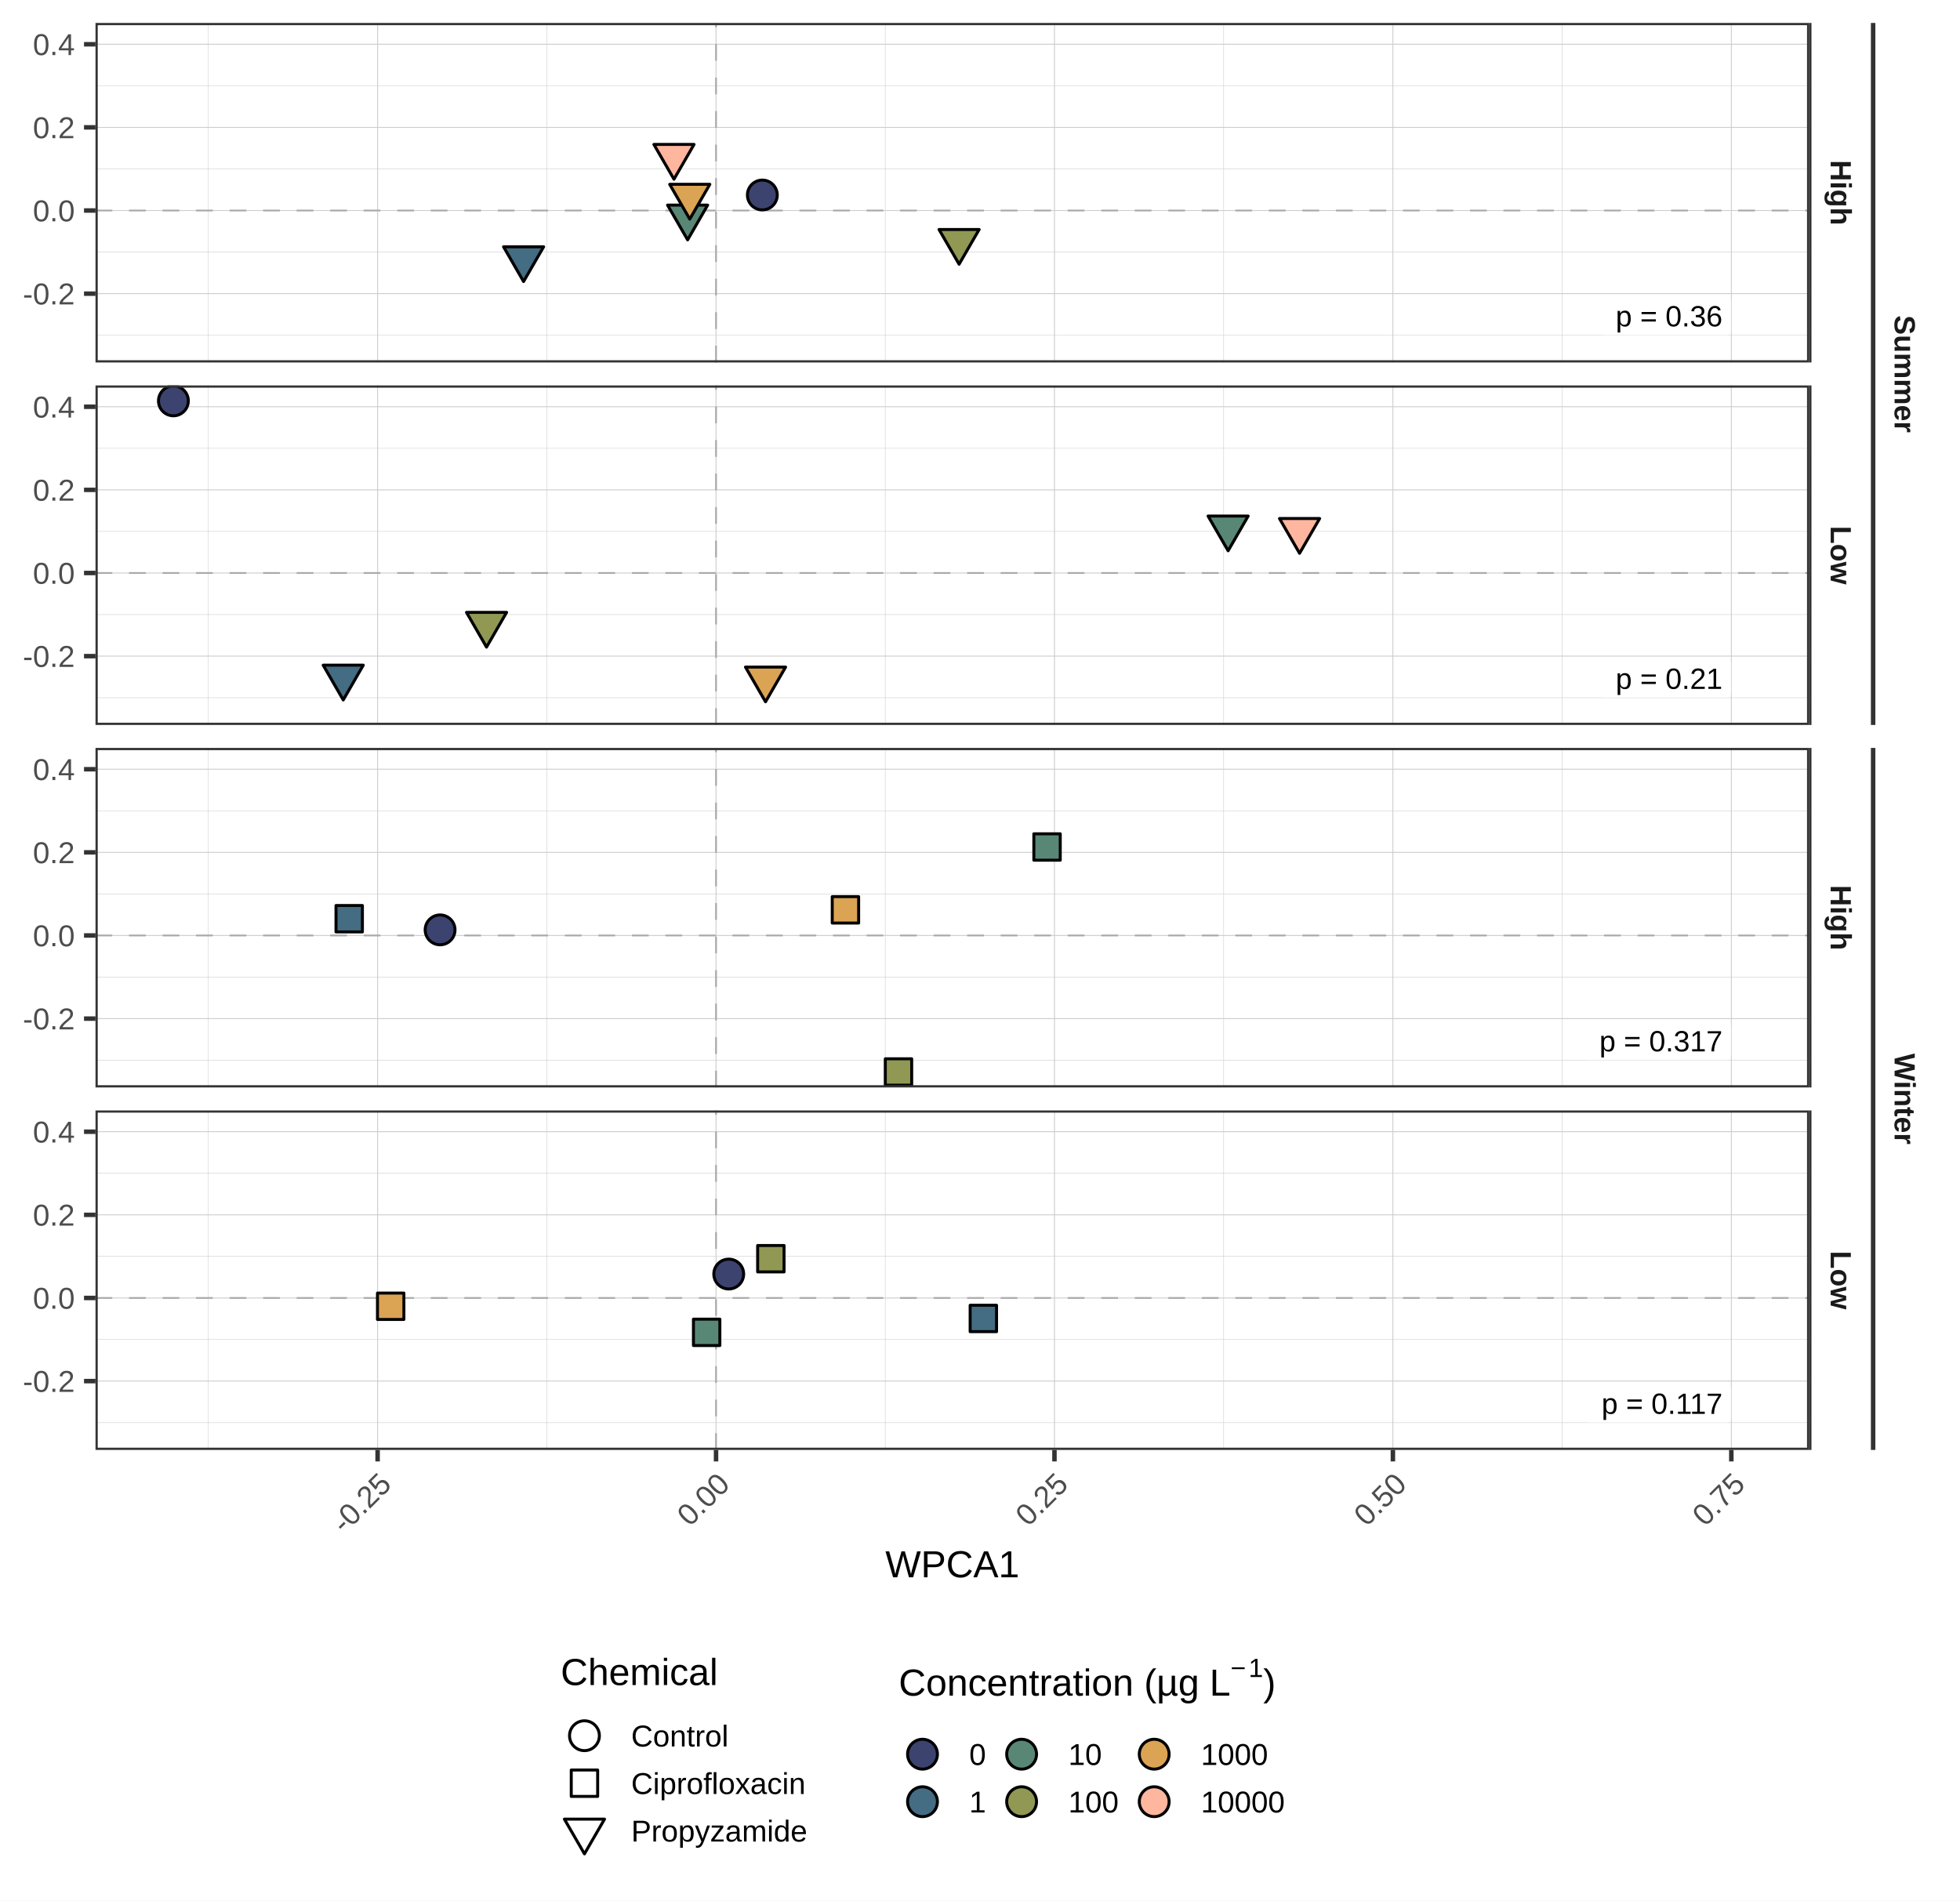
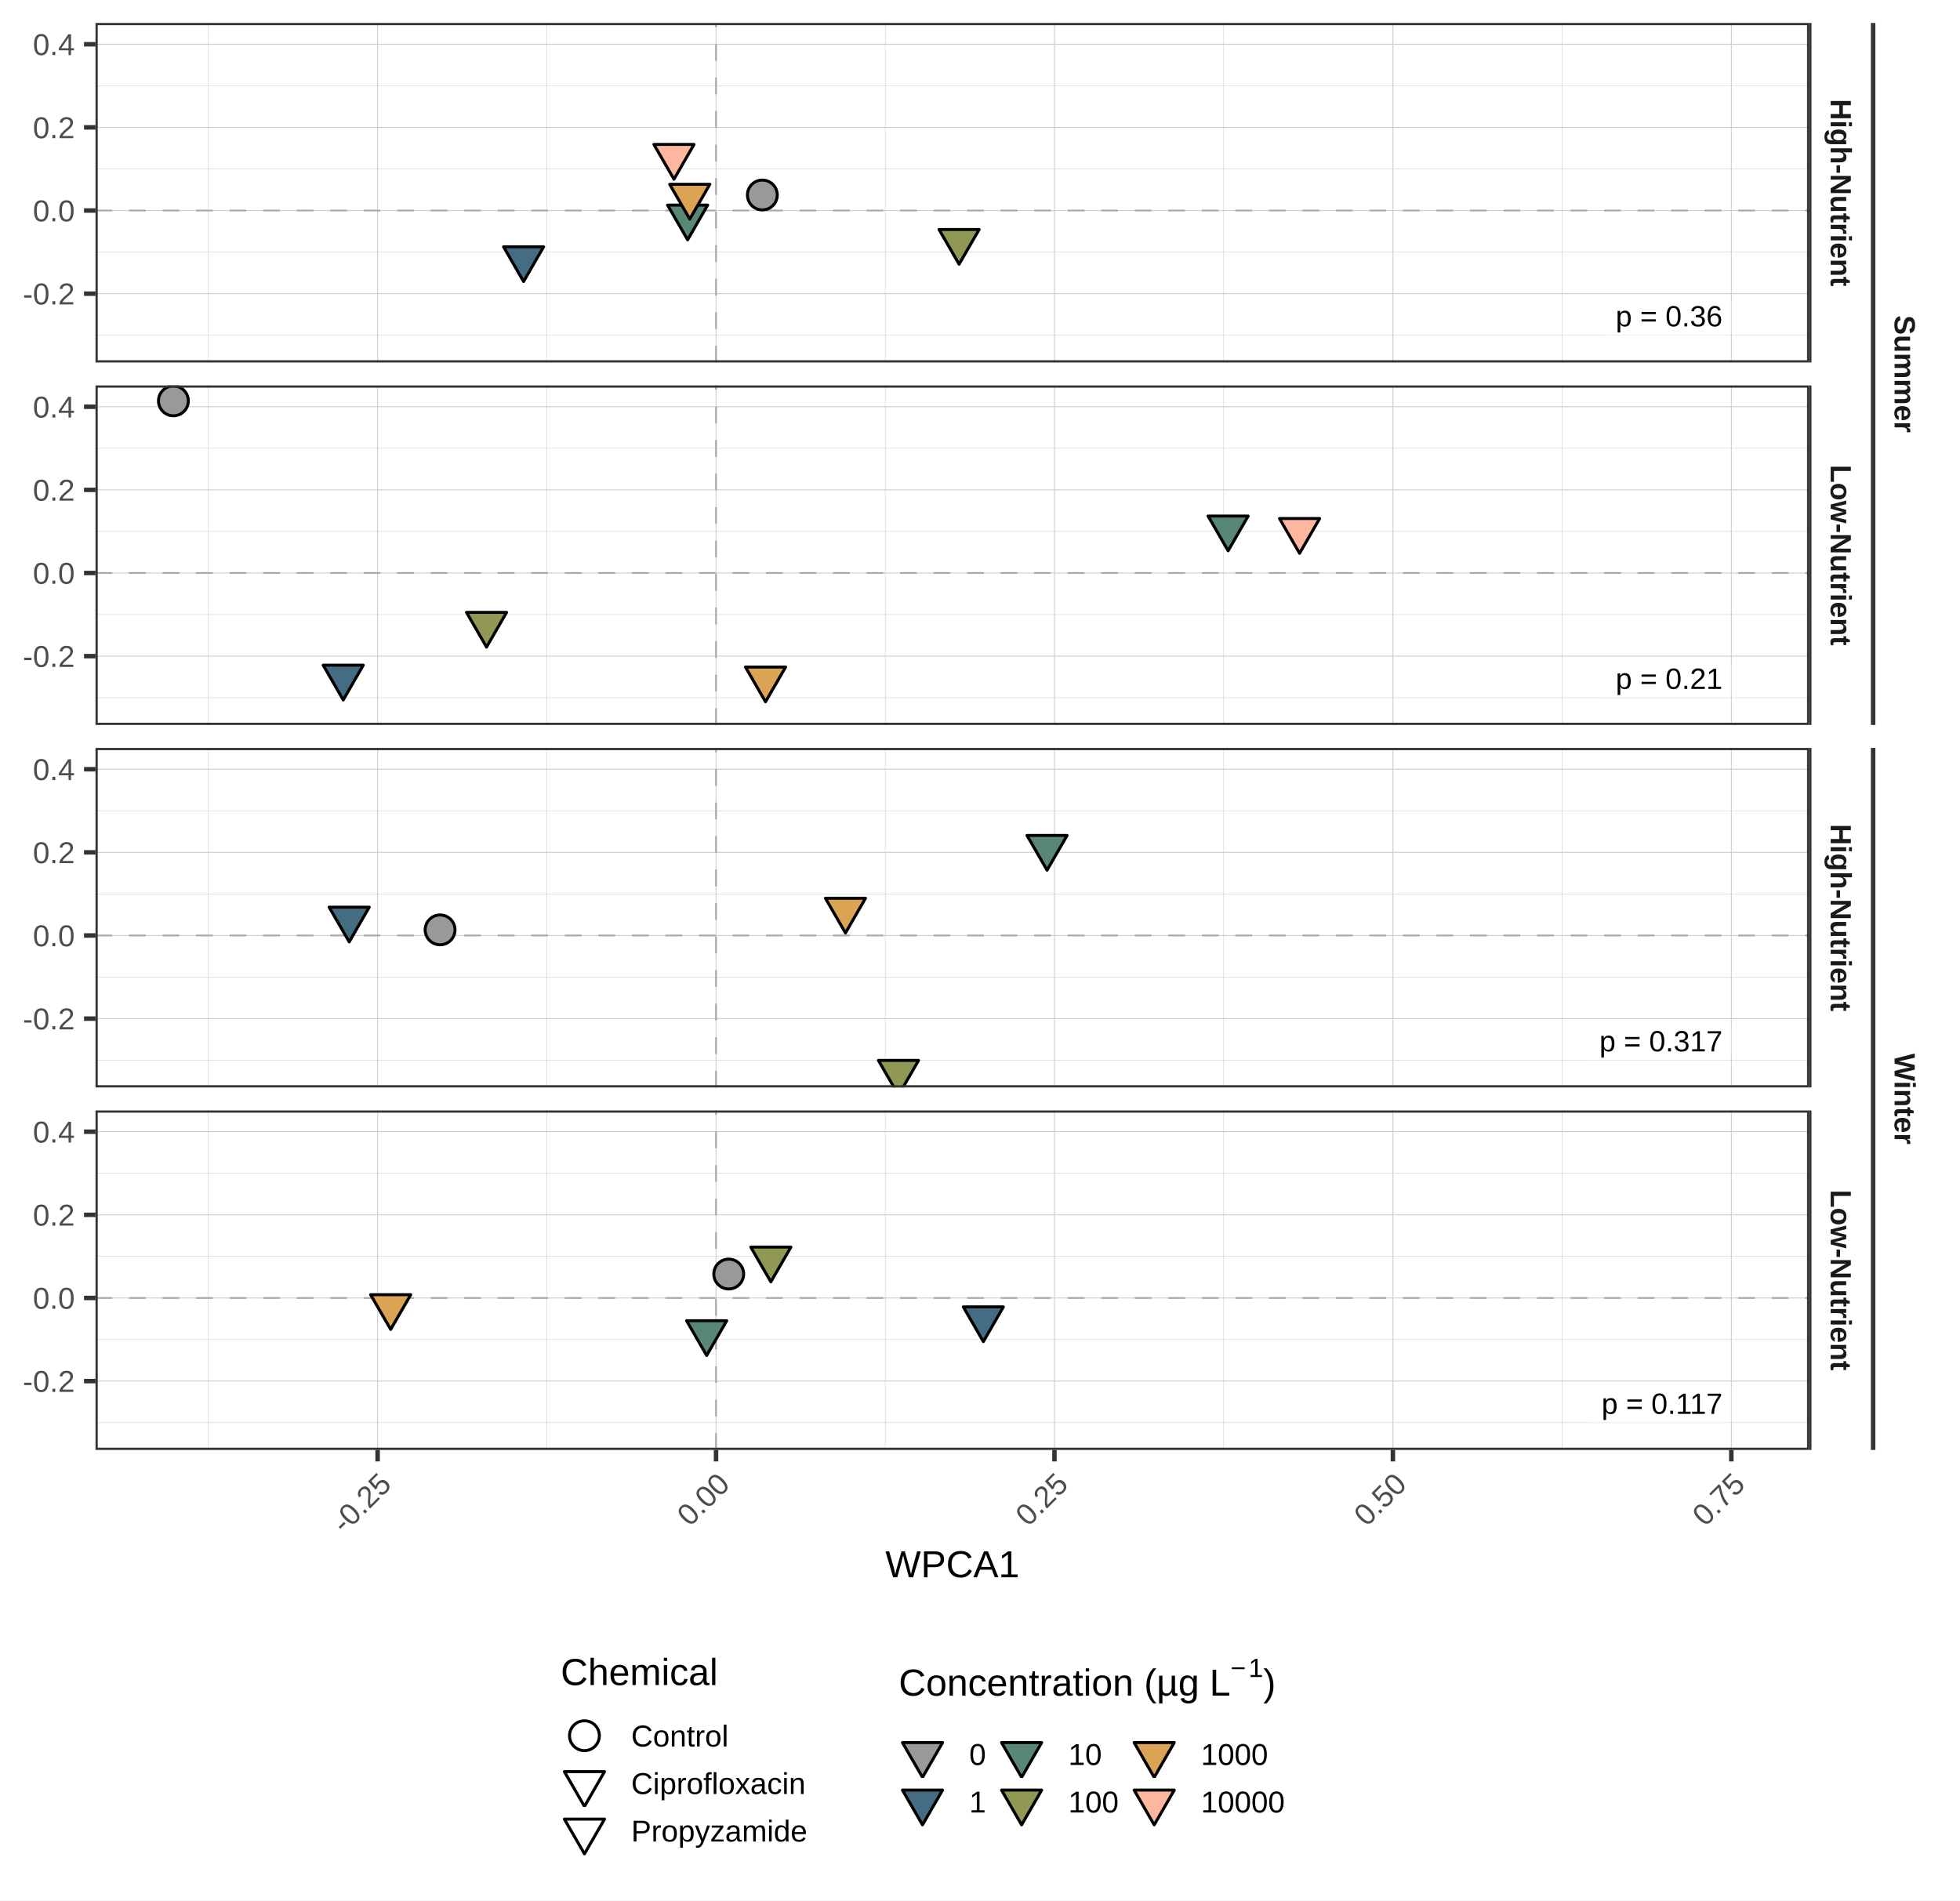
<svg xmlns="http://www.w3.org/2000/svg" class="svglite" width="467.72pt" height="453.54pt" viewBox="0 0 467.72 453.54">
  <defs>
    <style type="text/css">
    .svglite line, .svglite polyline, .svglite polygon, .svglite path, .svglite rect, .svglite circle {
      fill: none;
      stroke: #000000;
      stroke-linecap: round;
      stroke-linejoin: round;
      stroke-miterlimit: 10.00;
    }
    .svglite text {
      white-space: pre;
    }
  </style>
  </defs>
  <rect width="100%" height="100%" style="stroke: none; fill: #FFFFFF;" />
  <defs>
    <clipPath id="cpMC4wMHw0NjcuNzJ8MC4wMHw0NTMuNTQ=">
      <rect x="0.00" y="0.00" width="467.72" height="453.54" />
    </clipPath>
  </defs>
  <g clip-path="url(#cpMC4wMHw0NjcuNzJ8MC4wMHw0NTMuNTQ=)">
    <rect x="0" y="0" width="467.72" height="453.54" style="stroke-width: 1.07; stroke: #FFFFFF; fill: #FFFFFF;" />
  </g>
  <defs>
    <clipPath id="cpMjIuNzl8NDMxLjc0fDUuNDh8ODYuNTE=">
      <rect x="22.79" y="5.48" width="408.96" height="81.03" />
    </clipPath>
  </defs>
  <g clip-path="url(#cpMjIuNzl8NDMxLjc0fDUuNDh8ODYuNTE=)">
    <rect x="22.79" y="5.48" width="408.96" height="81.03" style="stroke-width: 1.07; stroke: none; fill: #FFFFFF;" />
    <polyline points="22.79,80.00 431.74,80.00 " style="stroke-width: 0.11; stroke: #CCCCCC; stroke-linecap: butt;" />
    <polyline points="22.79,60.16 431.74,60.16 " style="stroke-width: 0.11; stroke: #CCCCCC; stroke-linecap: butt;" />
    <polyline points="22.79,40.32 431.74,40.32 " style="stroke-width: 0.11; stroke: #CCCCCC; stroke-linecap: butt;" />
    <polyline points="22.79,20.48 431.74,20.48 " style="stroke-width: 0.11; stroke: #CCCCCC; stroke-linecap: butt;" />
    <polyline points="49.73,86.51 49.73,5.48 " style="stroke-width: 0.11; stroke: #CCCCCC; stroke-linecap: butt;" />
    <polyline points="130.49,86.51 130.49,5.48 " style="stroke-width: 0.11; stroke: #CCCCCC; stroke-linecap: butt;" />
    <polyline points="211.25,86.51 211.25,5.48 " style="stroke-width: 0.11; stroke: #CCCCCC; stroke-linecap: butt;" />
    <polyline points="292.01,86.51 292.01,5.48 " style="stroke-width: 0.11; stroke: #CCCCCC; stroke-linecap: butt;" />
    <polyline points="372.77,86.51 372.77,5.48 " style="stroke-width: 0.11; stroke: #CCCCCC; stroke-linecap: butt;" />
    <polyline points="22.79,70.08 431.74,70.08 " style="stroke-width: 0.21; stroke: #CCCCCC; stroke-linecap: butt;" />
    <polyline points="22.79,50.24 431.74,50.24 " style="stroke-width: 0.21; stroke: #CCCCCC; stroke-linecap: butt;" />
    <polyline points="22.79,30.40 431.74,30.40 " style="stroke-width: 0.21; stroke: #CCCCCC; stroke-linecap: butt;" />
    <polyline points="22.79,10.56 431.74,10.56 " style="stroke-width: 0.21; stroke: #CCCCCC; stroke-linecap: butt;" />
    <polyline points="90.11,86.51 90.11,5.48 " style="stroke-width: 0.21; stroke: #CCCCCC; stroke-linecap: butt;" />
    <polyline points="170.87,86.51 170.87,5.48 " style="stroke-width: 0.21; stroke: #CCCCCC; stroke-linecap: butt;" />
    <polyline points="251.63,86.51 251.63,5.48 " style="stroke-width: 0.21; stroke: #CCCCCC; stroke-linecap: butt;" />
    <polyline points="332.39,86.51 332.39,5.48 " style="stroke-width: 0.21; stroke: #CCCCCC; stroke-linecap: butt;" />
    <polyline points="413.15,86.51 413.15,5.48 " style="stroke-width: 0.21; stroke: #CCCCCC; stroke-linecap: butt;" />
    <line x1="170.87" y1="86.51" x2="170.87" y2="5.48" style="stroke-width: 0.43; stroke: #AAAAAA; stroke-dasharray: 4.00,4.00; stroke-linecap: butt;" />
    <line x1="22.79" y1="50.24" x2="431.74" y2="50.24" style="stroke-width: 0.43; stroke: #AAAAAA; stroke-dasharray: 4.00,4.00; stroke-linecap: butt;" />
-     <circle cx="181.92" cy="46.54" r="3.56" style="stroke-width: 0.71; fill: #3C436F;" />
+     <circle cx="181.92" cy="46.54" r="3.56" style="stroke-width: 0.71; fill: #999999;" />
    <polygon points="124.94,67.19 129.73,58.90 120.16,58.90 " style="stroke-width: 0.71; fill: #446C82;" />
    <polygon points="164.09,57.24 168.87,48.95 159.30,48.95 " style="stroke-width: 0.71; fill: #588875;" />
    <polygon points="228.87,63.06 233.66,54.77 224.08,54.77 " style="stroke-width: 0.71; fill: #919853;" />
    <polygon points="164.60,52.29 169.39,43.99 159.81,43.99 " style="stroke-width: 0.71; fill: #DBA354;" />
    <polygon points="160.83,42.77 165.62,34.47 156.04,34.47 " style="stroke-width: 0.71; fill: #FFB69F;" />
    <polygon points="382.77,80.00 411.89,80.00 411.84,80.00 412.05,79.99 412.24,79.95 412.43,79.88 412.61,79.78 412.77,79.65 412.90,79.50 413.01,79.32 413.09,79.14 413.14,78.94 413.15,78.74 413.15,78.74 413.15,72.05 413.15,72.05 413.14,71.85 413.09,71.65 413.01,71.46 412.90,71.29 412.77,71.14 412.61,71.01 412.43,70.91 412.24,70.84 412.05,70.80 411.89,70.79 382.77,70.79 382.92,70.80 382.72,70.79 382.52,70.81 382.32,70.87 382.14,70.96 381.97,71.07 381.82,71.21 381.70,71.37 381.61,71.55 381.54,71.75 381.51,71.95 381.51,72.05 381.51,78.74 381.51,78.64 381.51,78.84 381.54,79.04 381.61,79.23 381.70,79.41 381.82,79.57 381.97,79.72 382.14,79.83 382.32,79.92 382.52,79.97 382.72,80.00 " style="stroke-width: 0.00; stroke: none; fill: #FFFFFF; fill-opacity: 0.53;" />
    <text x="411.05" y="77.90" text-anchor="end" style="font-size: 7.00px; font-family: &quot;Arial&quot;;" textLength="27.45px" lengthAdjust="spacingAndGlyphs">p =  0.36</text>
    <rect x="22.79" y="5.48" width="408.96" height="81.03" style="stroke-width: 1.07; stroke: #333333;" />
  </g>
  <g clip-path="url(#cpMC4wMHw0NjcuNzJ8MC4wMHw0NTMuNTQ=)">
</g>
  <defs>
    <clipPath id="cpMjIuNzl8NDMxLjc0fDkxLjk5fDE3My4wMg==">
      <rect x="22.79" y="91.99" width="408.96" height="81.03" />
    </clipPath>
  </defs>
  <g clip-path="url(#cpMjIuNzl8NDMxLjc0fDkxLjk5fDE3My4wMg==)">
    <rect x="22.79" y="91.99" width="408.96" height="81.03" style="stroke-width: 1.07; stroke: none; fill: #FFFFFF;" />
    <polyline points="22.79,166.51 431.74,166.51 " style="stroke-width: 0.11; stroke: #CCCCCC; stroke-linecap: butt;" />
    <polyline points="22.79,146.67 431.74,146.67 " style="stroke-width: 0.11; stroke: #CCCCCC; stroke-linecap: butt;" />
    <polyline points="22.79,126.83 431.74,126.83 " style="stroke-width: 0.11; stroke: #CCCCCC; stroke-linecap: butt;" />
    <polyline points="22.79,106.99 431.74,106.99 " style="stroke-width: 0.11; stroke: #CCCCCC; stroke-linecap: butt;" />
    <polyline points="49.73,173.02 49.73,91.99 " style="stroke-width: 0.11; stroke: #CCCCCC; stroke-linecap: butt;" />
    <polyline points="130.49,173.02 130.49,91.99 " style="stroke-width: 0.11; stroke: #CCCCCC; stroke-linecap: butt;" />
    <polyline points="211.25,173.02 211.25,91.99 " style="stroke-width: 0.11; stroke: #CCCCCC; stroke-linecap: butt;" />
    <polyline points="292.01,173.02 292.01,91.99 " style="stroke-width: 0.11; stroke: #CCCCCC; stroke-linecap: butt;" />
    <polyline points="372.77,173.02 372.77,91.99 " style="stroke-width: 0.11; stroke: #CCCCCC; stroke-linecap: butt;" />
    <polyline points="22.79,156.59 431.74,156.59 " style="stroke-width: 0.21; stroke: #CCCCCC; stroke-linecap: butt;" />
    <polyline points="22.79,136.75 431.74,136.75 " style="stroke-width: 0.21; stroke: #CCCCCC; stroke-linecap: butt;" />
    <polyline points="22.79,116.91 431.74,116.91 " style="stroke-width: 0.21; stroke: #CCCCCC; stroke-linecap: butt;" />
    <polyline points="22.79,97.07 431.74,97.07 " style="stroke-width: 0.21; stroke: #CCCCCC; stroke-linecap: butt;" />
    <polyline points="90.11,173.02 90.11,91.99 " style="stroke-width: 0.21; stroke: #CCCCCC; stroke-linecap: butt;" />
    <polyline points="170.87,173.02 170.87,91.99 " style="stroke-width: 0.21; stroke: #CCCCCC; stroke-linecap: butt;" />
    <polyline points="251.63,173.02 251.63,91.99 " style="stroke-width: 0.21; stroke: #CCCCCC; stroke-linecap: butt;" />
    <polyline points="332.39,173.02 332.39,91.99 " style="stroke-width: 0.21; stroke: #CCCCCC; stroke-linecap: butt;" />
    <polyline points="413.15,173.02 413.15,91.99 " style="stroke-width: 0.21; stroke: #CCCCCC; stroke-linecap: butt;" />
    <line x1="170.87" y1="173.02" x2="170.87" y2="91.99" style="stroke-width: 0.43; stroke: #AAAAAA; stroke-dasharray: 4.00,4.00; stroke-linecap: butt;" />
    <line x1="22.79" y1="136.75" x2="431.74" y2="136.75" style="stroke-width: 0.43; stroke: #AAAAAA; stroke-dasharray: 4.00,4.00; stroke-linecap: butt;" />
-     <circle cx="41.38" cy="95.67" r="3.56" style="stroke-width: 0.71; fill: #3C436F;" />
+     <circle cx="41.38" cy="95.67" r="3.56" style="stroke-width: 0.71; fill: #999999;" />
    <polygon points="81.91,167.05 86.69,158.75 77.12,158.75 " style="stroke-width: 0.71; fill: #446C82;" />
    <polygon points="293.07,131.45 297.85,123.16 288.28,123.16 " style="stroke-width: 0.71; fill: #588875;" />
    <polygon points="116.10,154.44 120.89,146.15 111.32,146.15 " style="stroke-width: 0.71; fill: #919853;" />
    <polygon points="182.68,167.49 187.47,159.20 177.89,159.20 " style="stroke-width: 0.71; fill: #DBA354;" />
    <polygon points="310.12,132.05 314.91,123.75 305.33,123.75 " style="stroke-width: 0.71; fill: #FFB69F;" />
    <polygon points="382.77,166.51 411.89,166.51 411.84,166.51 412.05,166.50 412.24,166.46 412.43,166.39 412.61,166.29 412.77,166.16 412.90,166.01 413.01,165.83 413.09,165.65 413.14,165.45 413.15,165.25 413.15,165.25 413.15,158.56 413.15,158.56 413.14,158.36 413.09,158.16 413.01,157.97 412.90,157.80 412.77,157.65 412.61,157.52 412.43,157.42 412.24,157.35 412.05,157.31 411.89,157.30 382.77,157.30 382.92,157.31 382.72,157.30 382.52,157.32 382.32,157.38 382.14,157.47 381.97,157.58 381.82,157.72 381.70,157.88 381.61,158.06 381.54,158.26 381.51,158.46 381.51,158.56 381.51,165.25 381.51,165.15 381.51,165.35 381.54,165.55 381.61,165.74 381.70,165.92 381.82,166.08 381.97,166.22 382.14,166.34 382.32,166.43 382.52,166.48 382.72,166.51 " style="stroke-width: 0.00; stroke: none; fill: #FFFFFF; fill-opacity: 0.53;" />
    <text x="411.05" y="164.41" text-anchor="end" style="font-size: 7.00px; font-family: &quot;Arial&quot;;" textLength="27.45px" lengthAdjust="spacingAndGlyphs">p =  0.21</text>
    <rect x="22.79" y="91.99" width="408.96" height="81.03" style="stroke-width: 1.07; stroke: #333333;" />
  </g>
  <g clip-path="url(#cpMC4wMHw0NjcuNzJ8MC4wMHw0NTMuNTQ=)">
</g>
  <defs>
    <clipPath id="cpMjIuNzl8NDMxLjc0fDE3OC41MHwyNTkuNTM=">
      <rect x="22.79" y="178.50" width="408.96" height="81.03" />
    </clipPath>
  </defs>
  <g clip-path="url(#cpMjIuNzl8NDMxLjc0fDE3OC41MHwyNTkuNTM=)">
    <rect x="22.79" y="178.50" width="408.96" height="81.03" style="stroke-width: 1.07; stroke: none; fill: #FFFFFF;" />
    <polyline points="22.79,253.02 431.74,253.02 " style="stroke-width: 0.11; stroke: #CCCCCC; stroke-linecap: butt;" />
    <polyline points="22.79,233.18 431.74,233.18 " style="stroke-width: 0.11; stroke: #CCCCCC; stroke-linecap: butt;" />
    <polyline points="22.79,213.34 431.74,213.34 " style="stroke-width: 0.11; stroke: #CCCCCC; stroke-linecap: butt;" />
    <polyline points="22.79,193.50 431.74,193.50 " style="stroke-width: 0.11; stroke: #CCCCCC; stroke-linecap: butt;" />
    <polyline points="49.73,259.53 49.73,178.50 " style="stroke-width: 0.11; stroke: #CCCCCC; stroke-linecap: butt;" />
    <polyline points="130.49,259.53 130.49,178.50 " style="stroke-width: 0.11; stroke: #CCCCCC; stroke-linecap: butt;" />
    <polyline points="211.25,259.53 211.25,178.50 " style="stroke-width: 0.11; stroke: #CCCCCC; stroke-linecap: butt;" />
    <polyline points="292.01,259.53 292.01,178.50 " style="stroke-width: 0.11; stroke: #CCCCCC; stroke-linecap: butt;" />
    <polyline points="372.77,259.53 372.77,178.50 " style="stroke-width: 0.11; stroke: #CCCCCC; stroke-linecap: butt;" />
    <polyline points="22.79,243.10 431.74,243.10 " style="stroke-width: 0.21; stroke: #CCCCCC; stroke-linecap: butt;" />
    <polyline points="22.79,223.26 431.74,223.26 " style="stroke-width: 0.21; stroke: #CCCCCC; stroke-linecap: butt;" />
    <polyline points="22.79,203.42 431.74,203.42 " style="stroke-width: 0.21; stroke: #CCCCCC; stroke-linecap: butt;" />
    <polyline points="22.79,183.58 431.74,183.58 " style="stroke-width: 0.21; stroke: #CCCCCC; stroke-linecap: butt;" />
    <polyline points="90.11,259.53 90.11,178.50 " style="stroke-width: 0.21; stroke: #CCCCCC; stroke-linecap: butt;" />
    <polyline points="170.87,259.53 170.87,178.50 " style="stroke-width: 0.21; stroke: #CCCCCC; stroke-linecap: butt;" />
    <polyline points="251.63,259.53 251.63,178.50 " style="stroke-width: 0.21; stroke: #CCCCCC; stroke-linecap: butt;" />
    <polyline points="332.39,259.53 332.39,178.50 " style="stroke-width: 0.21; stroke: #CCCCCC; stroke-linecap: butt;" />
    <polyline points="413.15,259.53 413.15,178.50 " style="stroke-width: 0.21; stroke: #CCCCCC; stroke-linecap: butt;" />
    <line x1="170.87" y1="259.53" x2="170.87" y2="178.50" style="stroke-width: 0.43; stroke: #AAAAAA; stroke-dasharray: 4.00,4.00; stroke-linecap: butt;" />
    <line x1="22.79" y1="223.26" x2="431.74" y2="223.26" style="stroke-width: 0.43; stroke: #AAAAAA; stroke-dasharray: 4.00,4.00; stroke-linecap: butt;" />
-     <circle cx="105.02" cy="221.92" r="3.56" style="stroke-width: 0.71; fill: #3C436F;" />
-     <rect x="80.18" y="216.11" width="6.30" height="6.30" style="stroke-width: 0.71; fill: #446C82;" />
-     <rect x="246.71" y="198.99" width="6.30" height="6.30" style="stroke-width: 0.71; fill: #588875;" />
-     <rect x="211.26" y="252.69" width="6.30" height="6.30" style="stroke-width: 0.71; fill: #919853;" />
-     <rect x="198.60" y="213.99" width="6.30" height="6.30" style="stroke-width: 0.71; fill: #DBA354;" />
+     <circle cx="105.02" cy="221.92" r="3.56" style="stroke-width: 0.71; fill: #999999;" />
+     <polygon points="83.33,224.79 88.12,216.50 78.54,216.50 " style="stroke-width: 0.71; fill: #446C82;" />
+     <polygon points="249.86,207.67 254.65,199.38 245.07,199.38 " style="stroke-width: 0.71; fill: #588875;" />
+     <polygon points="214.41,261.37 219.20,253.08 209.62,253.08 " style="stroke-width: 0.71; fill: #919853;" />
+     <polygon points="201.76,222.66 206.54,214.37 196.97,214.37 " style="stroke-width: 0.71; fill: #DBA354;" />
    <polygon points="378.87,253.02 411.89,253.02 411.84,253.02 412.05,253.01 412.24,252.97 412.43,252.90 412.61,252.79 412.77,252.67 412.90,252.51 413.01,252.34 413.09,252.16 413.14,251.96 413.15,251.76 413.15,251.76 413.15,245.07 413.15,245.07 413.14,244.86 413.09,244.67 413.01,244.48 412.90,244.31 412.77,244.16 412.61,244.03 412.43,243.93 412.24,243.86 412.05,243.82 411.89,243.81 378.87,243.81 379.02,243.82 378.82,243.81 378.62,243.83 378.43,243.89 378.24,243.98 378.08,244.09 377.93,244.23 377.81,244.39 377.71,244.57 377.65,244.77 377.62,244.97 377.61,245.07 377.61,251.76 377.62,251.66 377.62,251.86 377.65,252.06 377.71,252.25 377.81,252.43 377.93,252.59 378.08,252.73 378.24,252.85 378.43,252.94 378.62,252.99 378.82,253.02 " style="stroke-width: 0.00; stroke: none; fill: #FFFFFF; fill-opacity: 0.53;" />
    <text x="411.05" y="250.92" text-anchor="end" style="font-size: 7.00px; font-family: &quot;Arial&quot;;" textLength="31.34px" lengthAdjust="spacingAndGlyphs">p =  0.317</text>
    <rect x="22.79" y="178.50" width="408.96" height="81.03" style="stroke-width: 1.07; stroke: #333333;" />
  </g>
  <g clip-path="url(#cpMC4wMHw0NjcuNzJ8MC4wMHw0NTMuNTQ=)">
</g>
  <defs>
    <clipPath id="cpMjIuNzl8NDMxLjc0fDI2NS4wMXwzNDYuMDQ=">
      <rect x="22.79" y="265.01" width="408.96" height="81.03" />
    </clipPath>
  </defs>
  <g clip-path="url(#cpMjIuNzl8NDMxLjc0fDI2NS4wMXwzNDYuMDQ=)">
    <rect x="22.79" y="265.01" width="408.96" height="81.03" style="stroke-width: 1.07; stroke: none; fill: #FFFFFF;" />
    <polyline points="22.79,339.53 431.74,339.53 " style="stroke-width: 0.11; stroke: #CCCCCC; stroke-linecap: butt;" />
    <polyline points="22.79,319.69 431.74,319.69 " style="stroke-width: 0.11; stroke: #CCCCCC; stroke-linecap: butt;" />
    <polyline points="22.79,299.85 431.74,299.85 " style="stroke-width: 0.11; stroke: #CCCCCC; stroke-linecap: butt;" />
    <polyline points="22.79,280.01 431.74,280.01 " style="stroke-width: 0.11; stroke: #CCCCCC; stroke-linecap: butt;" />
    <polyline points="49.73,346.04 49.73,265.01 " style="stroke-width: 0.11; stroke: #CCCCCC; stroke-linecap: butt;" />
    <polyline points="130.49,346.04 130.49,265.01 " style="stroke-width: 0.11; stroke: #CCCCCC; stroke-linecap: butt;" />
    <polyline points="211.25,346.04 211.25,265.01 " style="stroke-width: 0.11; stroke: #CCCCCC; stroke-linecap: butt;" />
    <polyline points="292.01,346.04 292.01,265.01 " style="stroke-width: 0.11; stroke: #CCCCCC; stroke-linecap: butt;" />
    <polyline points="372.77,346.04 372.77,265.01 " style="stroke-width: 0.11; stroke: #CCCCCC; stroke-linecap: butt;" />
    <polyline points="22.79,329.61 431.74,329.61 " style="stroke-width: 0.21; stroke: #CCCCCC; stroke-linecap: butt;" />
    <polyline points="22.79,309.77 431.74,309.77 " style="stroke-width: 0.21; stroke: #CCCCCC; stroke-linecap: butt;" />
    <polyline points="22.79,289.93 431.74,289.93 " style="stroke-width: 0.21; stroke: #CCCCCC; stroke-linecap: butt;" />
    <polyline points="22.79,270.09 431.74,270.09 " style="stroke-width: 0.21; stroke: #CCCCCC; stroke-linecap: butt;" />
    <polyline points="90.11,346.04 90.11,265.01 " style="stroke-width: 0.21; stroke: #CCCCCC; stroke-linecap: butt;" />
    <polyline points="170.87,346.04 170.87,265.01 " style="stroke-width: 0.21; stroke: #CCCCCC; stroke-linecap: butt;" />
    <polyline points="251.63,346.04 251.63,265.01 " style="stroke-width: 0.21; stroke: #CCCCCC; stroke-linecap: butt;" />
    <polyline points="332.39,346.04 332.39,265.01 " style="stroke-width: 0.21; stroke: #CCCCCC; stroke-linecap: butt;" />
    <polyline points="413.15,346.04 413.15,265.01 " style="stroke-width: 0.21; stroke: #CCCCCC; stroke-linecap: butt;" />
    <line x1="170.87" y1="346.04" x2="170.87" y2="265.01" style="stroke-width: 0.43; stroke: #AAAAAA; stroke-dasharray: 4.00,4.00; stroke-linecap: butt;" />
    <line x1="22.79" y1="309.77" x2="431.74" y2="309.77" style="stroke-width: 0.43; stroke: #AAAAAA; stroke-dasharray: 4.00,4.00; stroke-linecap: butt;" />
-     <circle cx="173.90" cy="304.06" r="3.56" style="stroke-width: 0.71; fill: #3C436F;" />
-     <rect x="231.51" y="311.51" width="6.30" height="6.30" style="stroke-width: 0.71; fill: #446C82;" />
-     <rect x="165.48" y="314.82" width="6.30" height="6.30" style="stroke-width: 0.71; fill: #588875;" />
-     <rect x="180.80" y="297.25" width="6.30" height="6.30" style="stroke-width: 0.71; fill: #919853;" />
-     <rect x="90.08" y="308.60" width="6.30" height="6.30" style="stroke-width: 0.71; fill: #DBA354;" />
+     <circle cx="173.90" cy="304.06" r="3.56" style="stroke-width: 0.71; fill: #999999;" />
+     <polygon points="234.66,320.19 239.44,311.90 229.87,311.90 " style="stroke-width: 0.71; fill: #446C82;" />
+     <polygon points="168.63,323.50 173.42,315.20 163.84,315.20 " style="stroke-width: 0.71; fill: #588875;" />
+     <polygon points="183.95,305.93 188.74,297.63 179.16,297.63 " style="stroke-width: 0.71; fill: #919853;" />
+     <polygon points="93.23,317.28 98.02,308.99 88.44,308.99 " style="stroke-width: 0.71; fill: #DBA354;" />
    <polygon points="379.39,339.53 411.89,339.53 411.84,339.53 412.05,339.52 412.24,339.48 412.43,339.41 412.61,339.30 412.77,339.18 412.90,339.02 413.01,338.85 413.09,338.67 413.14,338.47 413.15,338.27 413.15,338.27 413.15,331.58 413.15,331.58 413.14,331.37 413.09,331.18 413.01,330.99 412.90,330.82 412.77,330.67 412.61,330.54 412.43,330.44 412.24,330.37 412.05,330.33 411.89,330.32 379.39,330.32 379.54,330.33 379.34,330.32 379.14,330.34 378.94,330.40 378.76,330.48 378.59,330.60 378.45,330.74 378.33,330.90 378.23,331.08 378.17,331.27 378.13,331.47 378.13,331.58 378.13,338.27 378.13,338.17 378.13,338.37 378.17,338.57 378.23,338.76 378.33,338.94 378.45,339.10 378.59,339.24 378.76,339.36 378.94,339.45 379.14,339.50 379.34,339.53 " style="stroke-width: 0.00; stroke: none; fill: #FFFFFF; fill-opacity: 0.53;" />
    <text x="411.05" y="337.43" text-anchor="end" style="font-size: 7.00px; font-family: &quot;Arial&quot;;" textLength="30.82px" lengthAdjust="spacingAndGlyphs">p =  0.117</text>
    <rect x="22.79" y="265.01" width="408.96" height="81.03" style="stroke-width: 1.07; stroke: #333333;" />
  </g>
  <g clip-path="url(#cpMC4wMHw0NjcuNzJ8MC4wMHw0NTMuNTQ=)">
</g>
  <defs>
    <clipPath id="cpNDMxLjc0fDQ2Mi4yNHw1LjQ4fDE3My4wMg==">
      <rect x="431.74" y="5.48" width="30.49" height="167.54" />
    </clipPath>
  </defs>
  <g clip-path="url(#cpNDMxLjc0fDQ2Mi4yNHw1LjQ4fDE3My4wMg==)">
    <rect x="446.99" y="5.48" width="15.25" height="167.54" style="stroke-width: 1.07; stroke: none;" />
    <line x1="446.99" y1="173.02" x2="446.99" y2="5.48" style="stroke-width: 1.07; stroke: #333333;" />
    <text transform="translate(452.11,89.25) rotate(90)" text-anchor="middle" style="font-size: 7.00px; font-weight: bold;fill: #1A1A1A; font-family: &quot;Arial&quot;;" textLength="28.00px" lengthAdjust="spacingAndGlyphs">Summer</text>
  </g>
  <g clip-path="url(#cpMC4wMHw0NjcuNzJ8MC4wMHw0NTMuNTQ=)">
</g>
  <defs>
    <clipPath id="cpNDMxLjc0fDQ2Mi4yNHwxNzguNTB8MzQ2LjA0">
      <rect x="431.74" y="178.50" width="30.49" height="167.54" />
    </clipPath>
  </defs>
  <g clip-path="url(#cpNDMxLjc0fDQ2Mi4yNHwxNzguNTB8MzQ2LjA0)">
    <rect x="446.99" y="178.50" width="15.25" height="167.54" style="stroke-width: 1.07; stroke: none;" />
    <line x1="446.99" y1="346.04" x2="446.99" y2="178.50" style="stroke-width: 1.07; stroke: #333333;" />
    <text transform="translate(452.11,262.27) rotate(90)" text-anchor="middle" style="font-size: 7.00px; font-weight: bold;fill: #1A1A1A; font-family: &quot;Arial&quot;;" textLength="21.71px" lengthAdjust="spacingAndGlyphs">Winter</text>
  </g>
  <g clip-path="url(#cpMC4wMHw0NjcuNzJ8MC4wMHw0NTMuNTQ=)">
</g>
  <defs>
    <clipPath id="cpNDMxLjc0fDQ2Mi4yNHw1LjQ4fDg2LjUx">
      <rect x="431.74" y="5.48" width="30.49" height="81.03" />
    </clipPath>
  </defs>
  <g clip-path="url(#cpNDMxLjc0fDQ2Mi4yNHw1LjQ4fDg2LjUx)">
    <rect x="431.74" y="5.48" width="15.25" height="81.03" style="stroke-width: 1.07; stroke: none;" />
    <line x1="431.74" y1="86.51" x2="431.74" y2="5.48" style="stroke-width: 1.07; stroke: #333333;" />
-     <text transform="translate(436.86,45.99) rotate(90)" text-anchor="middle" style="font-size: 7.00px; font-weight: bold;fill: #1A1A1A; font-family: &quot;Arial&quot;;" textLength="15.55px" lengthAdjust="spacingAndGlyphs">High</text>
+     <text transform="translate(436.86,45.99) rotate(90)" text-anchor="middle" style="font-size: 7.00px; font-weight: bold;fill: #1A1A1A; font-family: &quot;Arial&quot;;" textLength="44.72px" lengthAdjust="spacingAndGlyphs">High-Nutrient</text>
  </g>
  <g clip-path="url(#cpMC4wMHw0NjcuNzJ8MC4wMHw0NTMuNTQ=)">
</g>
  <defs>
    <clipPath id="cpNDMxLjc0fDQ2Mi4yNHw5MS45OXwxNzMuMDI=">
      <rect x="431.74" y="91.99" width="30.49" height="81.03" />
    </clipPath>
  </defs>
  <g clip-path="url(#cpNDMxLjc0fDQ2Mi4yNHw5MS45OXwxNzMuMDI=)">
    <rect x="431.74" y="91.99" width="15.25" height="81.03" style="stroke-width: 1.07; stroke: none;" />
    <line x1="431.74" y1="173.02" x2="431.74" y2="91.99" style="stroke-width: 1.07; stroke: #333333;" />
-     <text transform="translate(436.86,132.50) rotate(90)" text-anchor="middle" style="font-size: 7.00px; font-weight: bold;fill: #1A1A1A; font-family: &quot;Arial&quot;;" textLength="14.00px" lengthAdjust="spacingAndGlyphs">Low</text>
+     <text transform="translate(436.86,132.50) rotate(90)" text-anchor="middle" style="font-size: 7.00px; font-weight: bold;fill: #1A1A1A; font-family: &quot;Arial&quot;;" textLength="43.16px" lengthAdjust="spacingAndGlyphs">Low-Nutrient</text>
  </g>
  <g clip-path="url(#cpMC4wMHw0NjcuNzJ8MC4wMHw0NTMuNTQ=)">
</g>
  <defs>
    <clipPath id="cpNDMxLjc0fDQ2Mi4yNHwxNzguNTB8MjU5LjUz">
      <rect x="431.74" y="178.50" width="30.49" height="81.03" />
    </clipPath>
  </defs>
  <g clip-path="url(#cpNDMxLjc0fDQ2Mi4yNHwxNzguNTB8MjU5LjUz)">
    <rect x="431.74" y="178.50" width="15.25" height="81.03" style="stroke-width: 1.07; stroke: none;" />
    <line x1="431.74" y1="259.53" x2="431.74" y2="178.50" style="stroke-width: 1.07; stroke: #333333;" />
-     <text transform="translate(436.86,219.01) rotate(90)" text-anchor="middle" style="font-size: 7.00px; font-weight: bold;fill: #1A1A1A; font-family: &quot;Arial&quot;;" textLength="15.55px" lengthAdjust="spacingAndGlyphs">High</text>
+     <text transform="translate(436.86,219.01) rotate(90)" text-anchor="middle" style="font-size: 7.00px; font-weight: bold;fill: #1A1A1A; font-family: &quot;Arial&quot;;" textLength="44.72px" lengthAdjust="spacingAndGlyphs">High-Nutrient</text>
  </g>
  <g clip-path="url(#cpMC4wMHw0NjcuNzJ8MC4wMHw0NTMuNTQ=)">
</g>
  <defs>
    <clipPath id="cpNDMxLjc0fDQ2Mi4yNHwyNjUuMDF8MzQ2LjA0">
      <rect x="431.74" y="265.01" width="30.49" height="81.03" />
    </clipPath>
  </defs>
  <g clip-path="url(#cpNDMxLjc0fDQ2Mi4yNHwyNjUuMDF8MzQ2LjA0)">
    <rect x="431.74" y="265.01" width="15.25" height="81.03" style="stroke-width: 1.07; stroke: none;" />
    <line x1="431.74" y1="346.04" x2="431.74" y2="265.01" style="stroke-width: 1.07; stroke: #333333;" />
-     <text transform="translate(436.86,305.52) rotate(90)" text-anchor="middle" style="font-size: 7.00px; font-weight: bold;fill: #1A1A1A; font-family: &quot;Arial&quot;;" textLength="14.00px" lengthAdjust="spacingAndGlyphs">Low</text>
+     <text transform="translate(436.86,305.52) rotate(90)" text-anchor="middle" style="font-size: 7.00px; font-weight: bold;fill: #1A1A1A; font-family: &quot;Arial&quot;;" textLength="43.16px" lengthAdjust="spacingAndGlyphs">Low-Nutrient</text>
  </g>
  <g clip-path="url(#cpMC4wMHw0NjcuNzJ8MC4wMHw0NTMuNTQ=)">
    <polyline points="90.11,348.78 90.11,346.04 " style="stroke-width: 1.07; stroke: #333333; stroke-linecap: butt;" />
    <polyline points="170.87,348.78 170.87,346.04 " style="stroke-width: 1.07; stroke: #333333; stroke-linecap: butt;" />
    <polyline points="251.63,348.78 251.63,346.04 " style="stroke-width: 1.07; stroke: #333333; stroke-linecap: butt;" />
    <polyline points="332.39,348.78 332.39,346.04 " style="stroke-width: 1.07; stroke: #333333; stroke-linecap: butt;" />
    <polyline points="413.15,348.78 413.15,346.04 " style="stroke-width: 1.07; stroke: #333333; stroke-linecap: butt;" />
    <text transform="translate(93.75,354.61) rotate(-45)" text-anchor="end" style="font-size: 7.20px;fill: #4D4D4D; font-family: &quot;Arial&quot;;" textLength="16.37px" lengthAdjust="spacingAndGlyphs">-0.25</text>
    <text transform="translate(174.51,354.61) rotate(-45)" text-anchor="end" style="font-size: 7.20px;fill: #4D4D4D; font-family: &quot;Arial&quot;;" textLength="13.98px" lengthAdjust="spacingAndGlyphs">0.00</text>
    <text transform="translate(255.27,354.61) rotate(-45)" text-anchor="end" style="font-size: 7.20px;fill: #4D4D4D; font-family: &quot;Arial&quot;;" textLength="13.98px" lengthAdjust="spacingAndGlyphs">0.25</text>
    <text transform="translate(336.03,354.61) rotate(-45)" text-anchor="end" style="font-size: 7.20px;fill: #4D4D4D; font-family: &quot;Arial&quot;;" textLength="13.98px" lengthAdjust="spacingAndGlyphs">0.50</text>
    <text transform="translate(416.79,354.61) rotate(-45)" text-anchor="end" style="font-size: 7.20px;fill: #4D4D4D; font-family: &quot;Arial&quot;;" textLength="13.98px" lengthAdjust="spacingAndGlyphs">0.75</text>
    <text x="17.86" y="72.65" text-anchor="end" style="font-size: 7.20px;fill: #4D4D4D; font-family: &quot;Arial&quot;;" textLength="12.38px" lengthAdjust="spacingAndGlyphs">-0.2</text>
    <text x="17.86" y="52.82" text-anchor="end" style="font-size: 7.20px;fill: #4D4D4D; font-family: &quot;Arial&quot;;" textLength="9.99px" lengthAdjust="spacingAndGlyphs">0.0</text>
    <text x="17.86" y="32.98" text-anchor="end" style="font-size: 7.20px;fill: #4D4D4D; font-family: &quot;Arial&quot;;" textLength="9.99px" lengthAdjust="spacingAndGlyphs">0.2</text>
    <text x="17.86" y="13.14" text-anchor="end" style="font-size: 7.20px;fill: #4D4D4D; font-family: &quot;Arial&quot;;" textLength="9.99px" lengthAdjust="spacingAndGlyphs">0.4</text>
    <polyline points="20.05,70.08 22.79,70.08 " style="stroke-width: 1.07; stroke: #333333; stroke-linecap: butt;" />
    <polyline points="20.05,50.24 22.79,50.24 " style="stroke-width: 1.07; stroke: #333333; stroke-linecap: butt;" />
    <polyline points="20.05,30.40 22.79,30.40 " style="stroke-width: 1.07; stroke: #333333; stroke-linecap: butt;" />
    <polyline points="20.05,10.56 22.79,10.56 " style="stroke-width: 1.07; stroke: #333333; stroke-linecap: butt;" />
    <text x="17.86" y="159.16" text-anchor="end" style="font-size: 7.20px;fill: #4D4D4D; font-family: &quot;Arial&quot;;" textLength="12.38px" lengthAdjust="spacingAndGlyphs">-0.2</text>
    <text x="17.86" y="139.32" text-anchor="end" style="font-size: 7.20px;fill: #4D4D4D; font-family: &quot;Arial&quot;;" textLength="9.99px" lengthAdjust="spacingAndGlyphs">0.0</text>
    <text x="17.86" y="119.49" text-anchor="end" style="font-size: 7.20px;fill: #4D4D4D; font-family: &quot;Arial&quot;;" textLength="9.99px" lengthAdjust="spacingAndGlyphs">0.2</text>
    <text x="17.86" y="99.65" text-anchor="end" style="font-size: 7.20px;fill: #4D4D4D; font-family: &quot;Arial&quot;;" textLength="9.99px" lengthAdjust="spacingAndGlyphs">0.4</text>
    <polyline points="20.05,156.59 22.79,156.59 " style="stroke-width: 1.07; stroke: #333333; stroke-linecap: butt;" />
    <polyline points="20.05,136.75 22.79,136.75 " style="stroke-width: 1.07; stroke: #333333; stroke-linecap: butt;" />
    <polyline points="20.05,116.91 22.79,116.91 " style="stroke-width: 1.07; stroke: #333333; stroke-linecap: butt;" />
    <polyline points="20.05,97.07 22.79,97.07 " style="stroke-width: 1.07; stroke: #333333; stroke-linecap: butt;" />
    <text x="17.86" y="245.67" text-anchor="end" style="font-size: 7.20px;fill: #4D4D4D; font-family: &quot;Arial&quot;;" textLength="12.38px" lengthAdjust="spacingAndGlyphs">-0.2</text>
    <text x="17.86" y="225.83" text-anchor="end" style="font-size: 7.20px;fill: #4D4D4D; font-family: &quot;Arial&quot;;" textLength="9.99px" lengthAdjust="spacingAndGlyphs">0.0</text>
    <text x="17.86" y="206.00" text-anchor="end" style="font-size: 7.20px;fill: #4D4D4D; font-family: &quot;Arial&quot;;" textLength="9.99px" lengthAdjust="spacingAndGlyphs">0.2</text>
    <text x="17.86" y="186.16" text-anchor="end" style="font-size: 7.20px;fill: #4D4D4D; font-family: &quot;Arial&quot;;" textLength="9.99px" lengthAdjust="spacingAndGlyphs">0.4</text>
    <polyline points="20.05,243.10 22.79,243.10 " style="stroke-width: 1.07; stroke: #333333; stroke-linecap: butt;" />
    <polyline points="20.05,223.26 22.79,223.26 " style="stroke-width: 1.07; stroke: #333333; stroke-linecap: butt;" />
    <polyline points="20.05,203.42 22.79,203.42 " style="stroke-width: 1.07; stroke: #333333; stroke-linecap: butt;" />
    <polyline points="20.05,183.58 22.79,183.58 " style="stroke-width: 1.07; stroke: #333333; stroke-linecap: butt;" />
    <text x="17.86" y="332.18" text-anchor="end" style="font-size: 7.20px;fill: #4D4D4D; font-family: &quot;Arial&quot;;" textLength="12.38px" lengthAdjust="spacingAndGlyphs">-0.2</text>
    <text x="17.86" y="312.34" text-anchor="end" style="font-size: 7.20px;fill: #4D4D4D; font-family: &quot;Arial&quot;;" textLength="9.99px" lengthAdjust="spacingAndGlyphs">0.0</text>
    <text x="17.86" y="292.50" text-anchor="end" style="font-size: 7.20px;fill: #4D4D4D; font-family: &quot;Arial&quot;;" textLength="9.99px" lengthAdjust="spacingAndGlyphs">0.2</text>
    <text x="17.86" y="272.67" text-anchor="end" style="font-size: 7.20px;fill: #4D4D4D; font-family: &quot;Arial&quot;;" textLength="9.99px" lengthAdjust="spacingAndGlyphs">0.4</text>
    <polyline points="20.05,329.61 22.79,329.61 " style="stroke-width: 1.07; stroke: #333333; stroke-linecap: butt;" />
    <polyline points="20.05,309.77 22.79,309.77 " style="stroke-width: 1.07; stroke: #333333; stroke-linecap: butt;" />
    <polyline points="20.05,289.93 22.79,289.93 " style="stroke-width: 1.07; stroke: #333333; stroke-linecap: butt;" />
    <polyline points="20.05,270.09 22.79,270.09 " style="stroke-width: 1.07; stroke: #333333; stroke-linecap: butt;" />
    <text x="227.27" y="376.43" text-anchor="middle" style="font-size: 9.00px; font-family: &quot;Arial&quot;;" textLength="32.01px" lengthAdjust="spacingAndGlyphs">WPCA1</text>
    <rect x="128.32" y="389.28" width="69.71" height="58.78" style="stroke-width: 1.07; stroke: none; fill: #FFFFFF;" />
    <text x="133.80" y="402.15" style="font-size: 9.00px; font-family: &quot;Arial&quot;;" textLength="37.51px" lengthAdjust="spacingAndGlyphs">Chemical</text>
    <rect x="133.80" y="408.57" width="11.34" height="11.34" style="stroke-width: 1.07; stroke: none; fill: #FFFFFF;" />
    <circle cx="139.47" cy="414.24" r="3.56" style="stroke-width: 0.71;" />
    <rect x="133.80" y="419.91" width="11.34" height="11.34" style="stroke-width: 1.07; stroke: none; fill: #FFFFFF;" />
-     <rect x="136.32" y="422.43" width="6.30" height="6.30" style="stroke-width: 0.71;" />
+     <polygon points="139.47,431.11 144.26,422.81 134.68,422.81 " style="stroke-width: 0.71;" />
    <rect x="133.80" y="431.25" width="11.34" height="11.34" style="stroke-width: 1.07; stroke: none; fill: #FFFFFF;" />
    <polygon points="139.47,442.44 144.26,434.15 134.68,434.15 " style="stroke-width: 0.71;" />
    <text x="150.62" y="416.81" style="font-size: 7.20px; font-family: &quot;Arial&quot;;" textLength="23.16px" lengthAdjust="spacingAndGlyphs">Control</text>
    <text x="150.62" y="428.15" style="font-size: 7.20px; font-family: &quot;Arial&quot;;" textLength="41.54px" lengthAdjust="spacingAndGlyphs">Ciprofloxacin</text>
    <text x="150.62" y="439.49" style="font-size: 7.20px; font-family: &quot;Arial&quot;;" textLength="41.93px" lengthAdjust="spacingAndGlyphs">Propyzamide</text>
    <rect x="208.99" y="389.28" width="117.22" height="51.86" style="stroke-width: 1.07; stroke: none; fill: #FFFFFF;" />
    <text x="214.47" y="404.67" style="font-size: 9.00px; font-family: &quot;Arial&quot;;" textLength="61.52px" lengthAdjust="spacingAndGlyphs">Concentration (</text>
    <text x="275.99" y="404.67" style="font-size: 9.00px; font-family: &quot;Arial&quot;;" textLength="5.18px" lengthAdjust="spacingAndGlyphs">µ</text>
    <text x="281.17" y="404.67" style="font-size: 9.00px; font-family: &quot;Arial&quot;;" textLength="5.00px" lengthAdjust="spacingAndGlyphs">g</text>
    <text x="286.17" y="404.67" style="font-size: 9.00px; font-family: &quot;Arial&quot;;" textLength="2.46px" lengthAdjust="spacingAndGlyphs"> </text>
    <text x="288.64" y="404.67" style="font-size: 9.00px; font-family: &quot;Arial&quot;;" textLength="5.00px" lengthAdjust="spacingAndGlyphs">L</text>
    <text x="293.64" y="400.23" style="font-size: 6.30px; font-family: &quot;Arial&quot;;" textLength="4.31px" lengthAdjust="spacingAndGlyphs">−</text>
    <text x="297.95" y="400.23" style="font-size: 6.30px; font-family: &quot;Arial&quot;;" textLength="3.51px" lengthAdjust="spacingAndGlyphs">1</text>
    <text x="301.45" y="404.67" style="font-size: 9.00px; font-family: &quot;Arial&quot;;" textLength="3.00px" lengthAdjust="spacingAndGlyphs">)</text>
    <rect x="214.47" y="412.98" width="11.34" height="11.34" style="stroke-width: 1.07; stroke: none; fill: #FFFFFF;" />
-     <circle cx="220.14" cy="418.65" r="3.56" style="stroke-width: 0.71; fill: #3C436F;" />
+     <polygon points="220.14,424.18 224.93,415.88 215.35,415.88 " style="stroke-width: 0.71; fill: #999999;" />
    <rect x="214.47" y="424.32" width="11.34" height="11.34" style="stroke-width: 1.07; stroke: none; fill: #FFFFFF;" />
-     <circle cx="220.14" cy="429.99" r="3.56" style="stroke-width: 0.71; fill: #446C82;" />
+     <polygon points="220.14,435.52 224.93,427.22 215.35,427.22 " style="stroke-width: 0.71; fill: #446C82;" />
    <rect x="238.12" y="412.98" width="11.34" height="11.34" style="stroke-width: 1.07; stroke: none; fill: #FFFFFF;" />
-     <circle cx="243.79" cy="418.65" r="3.56" style="stroke-width: 0.71; fill: #588875;" />
+     <polygon points="243.79,424.18 248.58,415.88 239.00,415.88 " style="stroke-width: 0.71; fill: #588875;" />
    <rect x="238.12" y="424.32" width="11.34" height="11.34" style="stroke-width: 1.07; stroke: none; fill: #FFFFFF;" />
-     <circle cx="243.79" cy="429.99" r="3.56" style="stroke-width: 0.71; fill: #919853;" />
+     <polygon points="243.79,435.52 248.58,427.22 239.00,427.22 " style="stroke-width: 0.71; fill: #919853;" />
    <rect x="269.76" y="412.98" width="11.34" height="11.34" style="stroke-width: 1.07; stroke: none; fill: #FFFFFF;" />
-     <circle cx="275.43" cy="418.65" r="3.56" style="stroke-width: 0.71; fill: #DBA354;" />
+     <polygon points="275.43,424.18 280.22,415.88 270.64,415.88 " style="stroke-width: 0.71; fill: #DBA354;" />
    <rect x="269.76" y="424.32" width="11.34" height="11.34" style="stroke-width: 1.07; stroke: none; fill: #FFFFFF;" />
-     <circle cx="275.43" cy="429.99" r="3.56" style="stroke-width: 0.71; fill: #FFB69F;" />
+     <polygon points="275.43,435.52 280.22,427.22 270.64,427.22 " style="stroke-width: 0.71; fill: #FFB69F;" />
    <text x="231.29" y="421.22" style="font-size: 7.20px; font-family: &quot;Arial&quot;;" textLength="4.00px" lengthAdjust="spacingAndGlyphs">0</text>
    <text x="231.29" y="432.56" style="font-size: 7.20px; font-family: &quot;Arial&quot;;" textLength="4.00px" lengthAdjust="spacingAndGlyphs">1</text>
    <text x="254.94" y="421.22" style="font-size: 7.20px; font-family: &quot;Arial&quot;;" textLength="7.99px" lengthAdjust="spacingAndGlyphs">10</text>
    <text x="254.94" y="432.56" style="font-size: 7.20px; font-family: &quot;Arial&quot;;" textLength="11.99px" lengthAdjust="spacingAndGlyphs">100</text>
    <text x="286.58" y="421.22" style="font-size: 7.20px; font-family: &quot;Arial&quot;;" textLength="15.98px" lengthAdjust="spacingAndGlyphs">1000</text>
    <text x="286.58" y="432.56" style="font-size: 7.20px; font-family: &quot;Arial&quot;;" textLength="19.98px" lengthAdjust="spacingAndGlyphs">10000</text>
  </g>
</svg>
